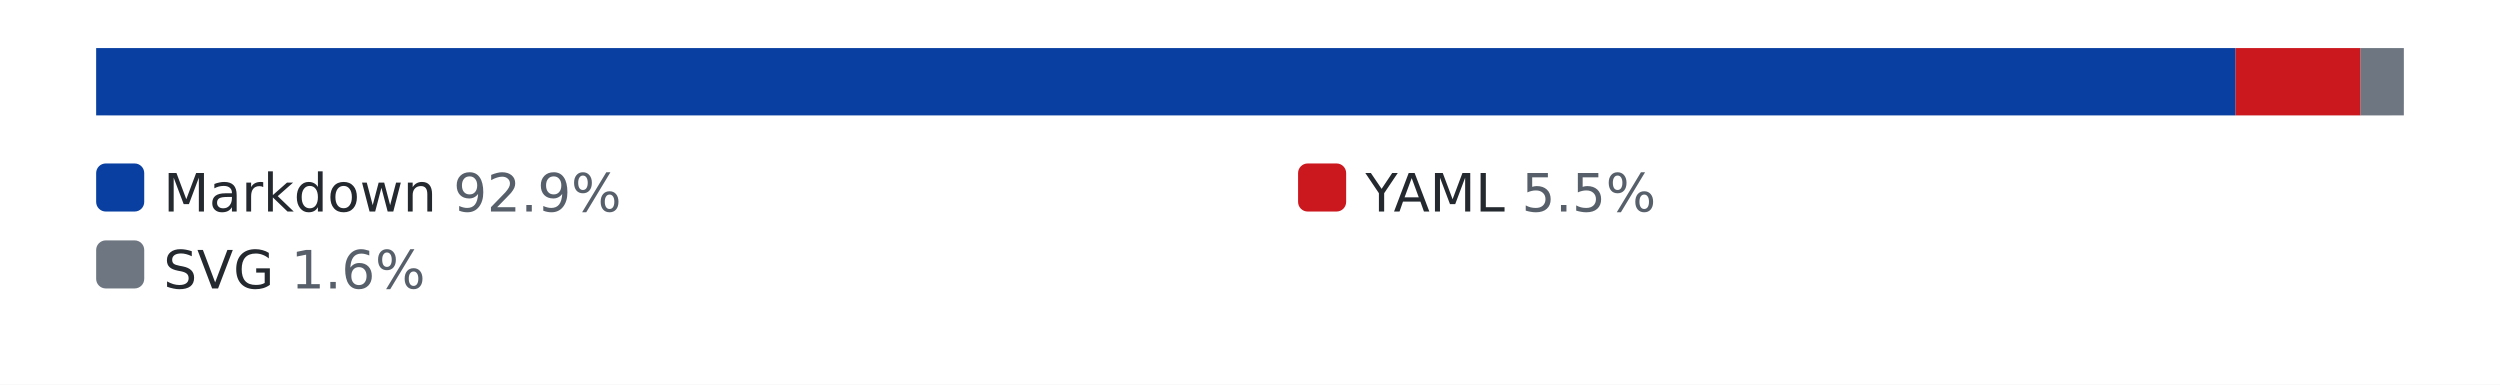
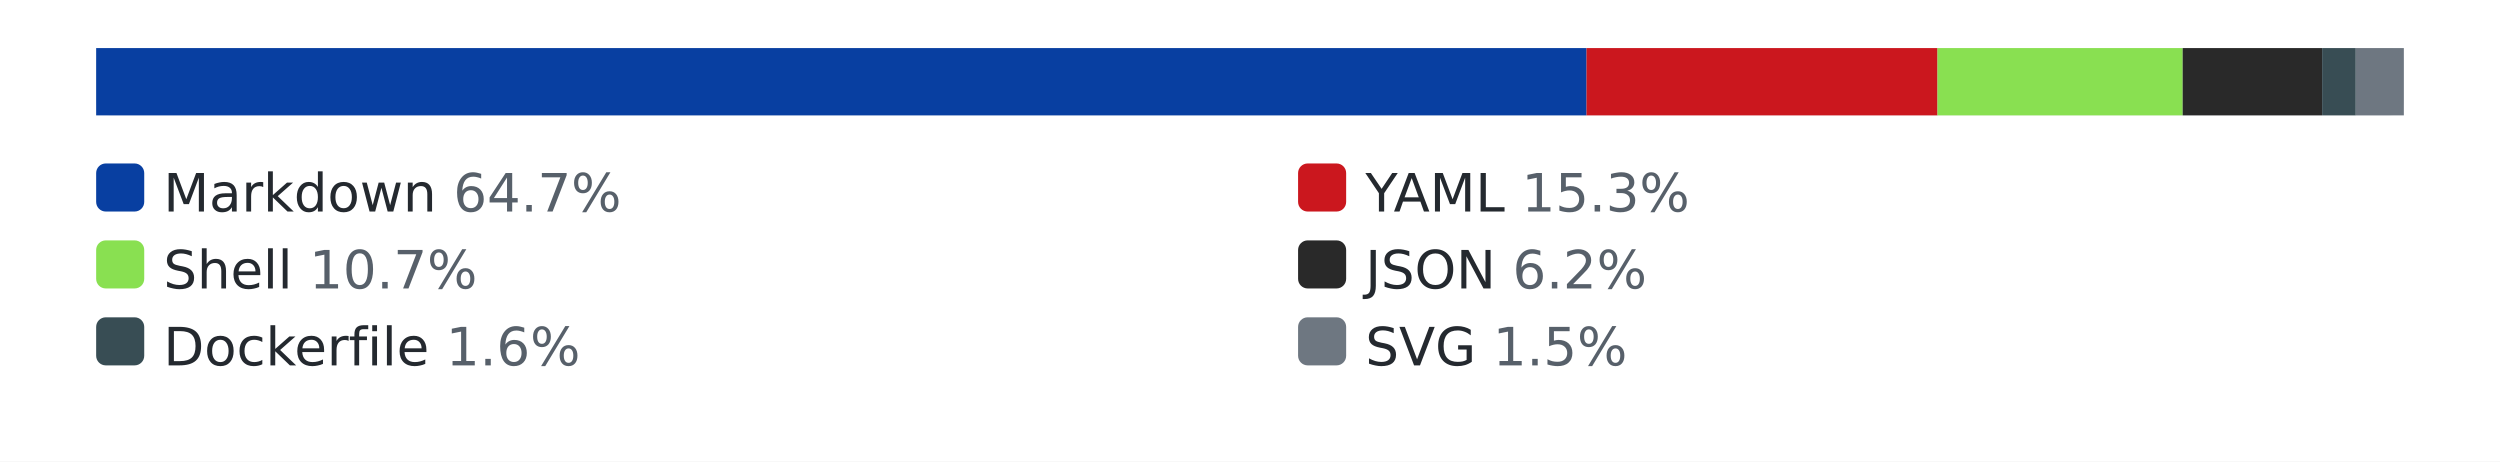
- <svg xmlns="http://www.w3.org/2000/svg" width="520" height="80" role="img" aria-label="languages by lines of code">
+ <svg xmlns="http://www.w3.org/2000/svg" width="520" height="96" role="img" aria-label="languages by lines of code">
  <style>.bg{fill:#ffffff}.track{fill:#eaecef}.lbl{fill:#24292f}.pct{fill:#57606a}@media (prefers-color-scheme: dark){.bg{fill:#0d1117}.track{fill:#30363d}.lbl{fill:#e6edf3}.pct{fill:#8b949e}}</style>
-   <rect class="bg" width="520" height="80" />
+   <rect class="bg" width="520" height="96" />
  <rect class="track" x="20" y="10" width="480" height="14" rx="3" />
-   <rect x="20" y="10" width="445" height="14" fill="#083fa1" />
-   <rect x="465" y="10" width="26" height="14" fill="#cb171e" />
-   <rect x="491" y="10" width="9" height="14" fill="#6e7781" />
+   <rect x="20" y="10" width="310" height="14" fill="#083fa1" />
+   <rect x="330" y="10" width="73" height="14" fill="#cb171e" />
+   <rect x="403" y="10" width="51" height="14" fill="#89e051" />
+   <rect x="454" y="10" width="29" height="14" fill="#292929" />
+   <rect x="483" y="10" width="7" height="14" fill="#384d54" />
+   <rect x="490" y="10" width="10" height="14" fill="#6e7781" />
  <rect x="20" y="34" width="10" height="10" rx="2" fill="#083fa1" />
-   <text x="34" y="44" font-family="Verdana,Geneva,DejaVu Sans,sans-serif" font-size="11" class="lbl">Markdown <tspan class="pct">92.9%</tspan>
+   <text x="34" y="44" font-family="Verdana,Geneva,DejaVu Sans,sans-serif" font-size="11" class="lbl">Markdown <tspan class="pct">64.7%</tspan>
  </text>
  <rect x="270" y="34" width="10" height="10" rx="2" fill="#cb171e" />
-   <text x="284" y="44" font-family="Verdana,Geneva,DejaVu Sans,sans-serif" font-size="11" class="lbl">YAML <tspan class="pct">5.5%</tspan>
+   <text x="284" y="44" font-family="Verdana,Geneva,DejaVu Sans,sans-serif" font-size="11" class="lbl">YAML <tspan class="pct">15.3%</tspan>
  </text>
-   <rect x="20" y="50" width="10" height="10" rx="2" fill="#6e7781" />
-   <text x="34" y="60" font-family="Verdana,Geneva,DejaVu Sans,sans-serif" font-size="11" class="lbl">SVG <tspan class="pct">1.6%</tspan>
+   <rect x="20" y="50" width="10" height="10" rx="2" fill="#89e051" />
+   <text x="34" y="60" font-family="Verdana,Geneva,DejaVu Sans,sans-serif" font-size="11" class="lbl">Shell <tspan class="pct">10.7%</tspan>
+   </text>
+   <rect x="270" y="50" width="10" height="10" rx="2" fill="#292929" />
+   <text x="284" y="60" font-family="Verdana,Geneva,DejaVu Sans,sans-serif" font-size="11" class="lbl">JSON <tspan class="pct">6.2%</tspan>
+   </text>
+   <rect x="20" y="66" width="10" height="10" rx="2" fill="#384d54" />
+   <text x="34" y="76" font-family="Verdana,Geneva,DejaVu Sans,sans-serif" font-size="11" class="lbl">Dockerfile <tspan class="pct">1.6%</tspan>
+   </text>
+   <rect x="270" y="66" width="10" height="10" rx="2" fill="#6e7781" />
+   <text x="284" y="76" font-family="Verdana,Geneva,DejaVu Sans,sans-serif" font-size="11" class="lbl">SVG <tspan class="pct">1.5%</tspan>
  </text>
</svg>
